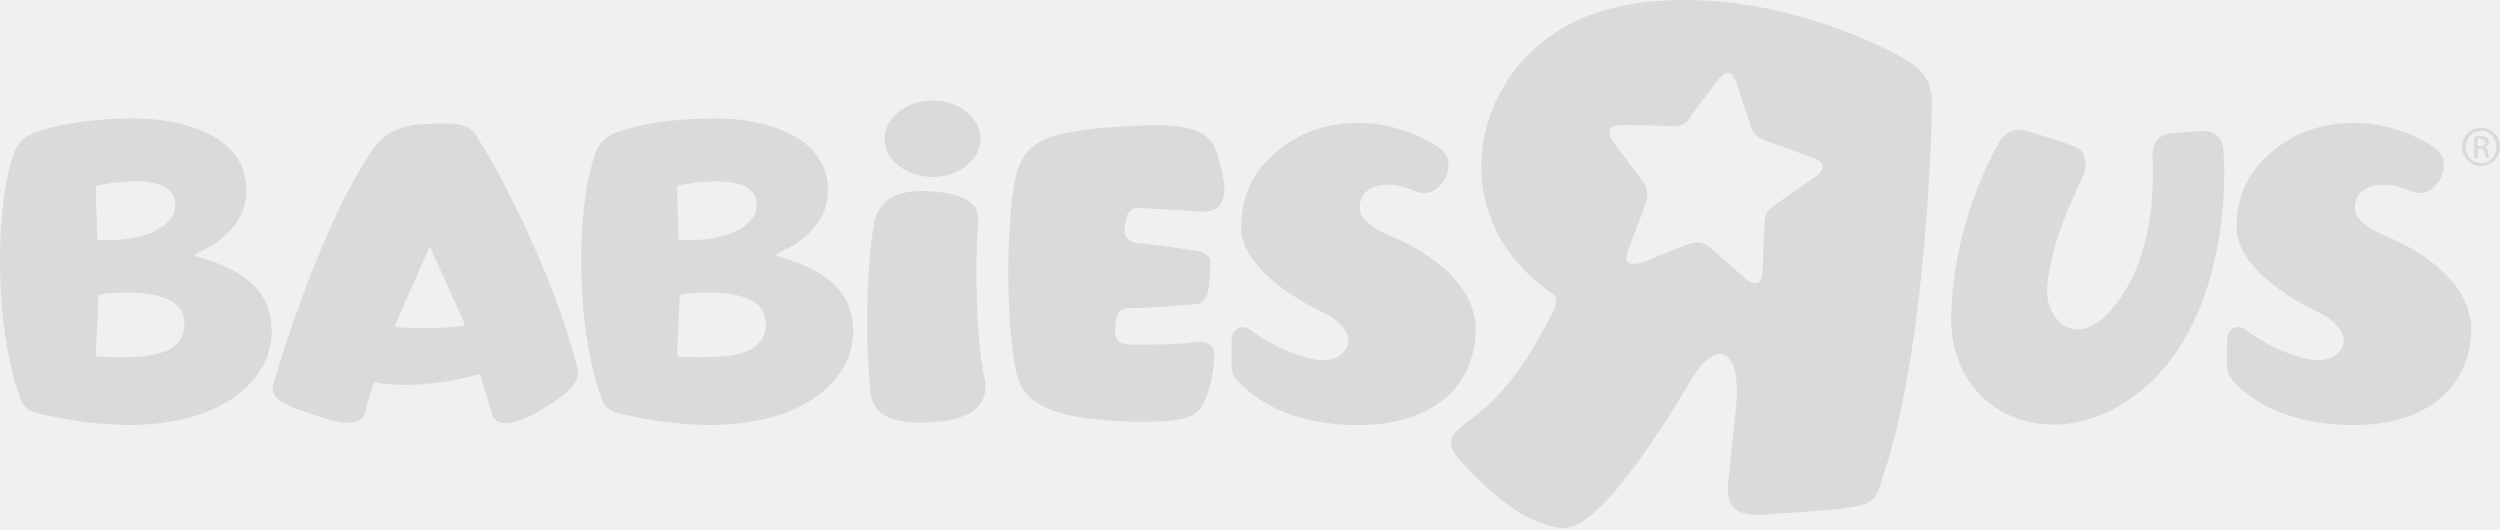
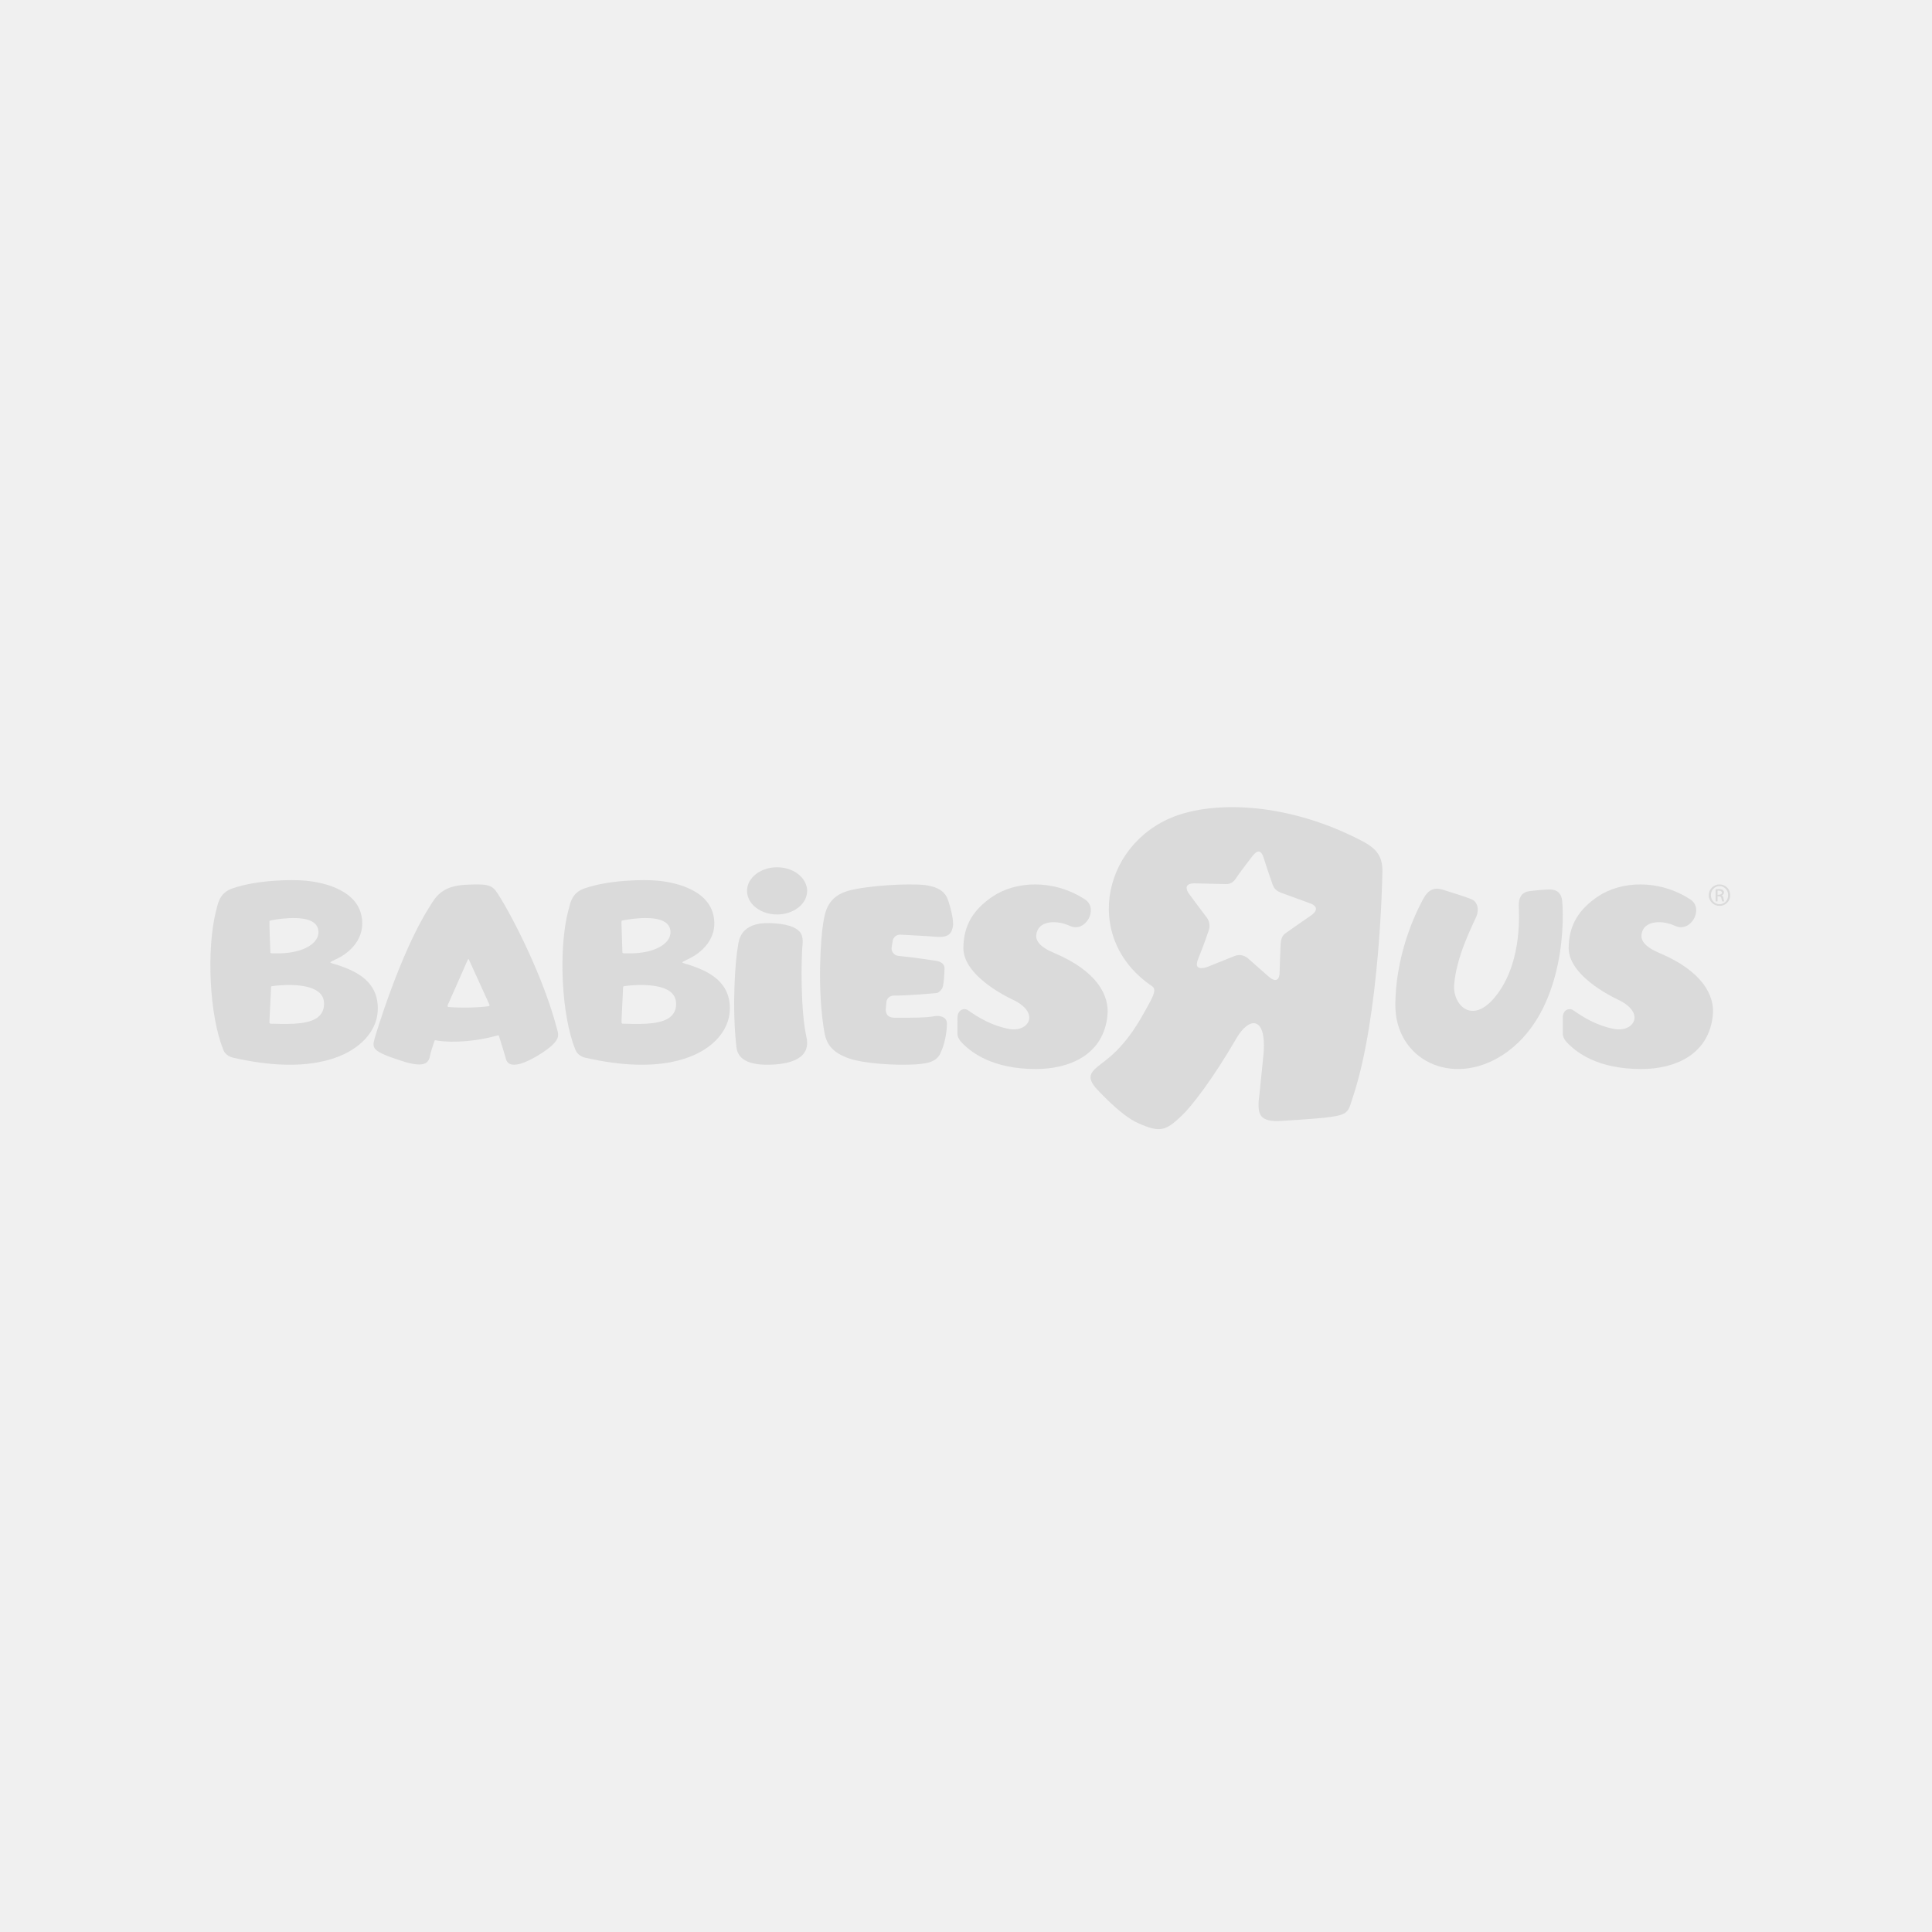
- <svg xmlns="http://www.w3.org/2000/svg" height="50" viewBox="0 0 236 50" width="236">
-   <path d="m221.084 90.166c-10.71-5.526-21.289-6.105-27.855-4.133-12.161 3.649-15.918 19.106-4.676 26.675.685.449.272 1.406-.59 2.94-1.063 1.925-3.01 5.691-6.471 8.419-2.091 1.641-3.437 2.314-1.736 4.333 0 0 3.814 4.275 6.625 5.503 3.399 1.499 4.25 1.239 6.777-1.134 1.57-1.498 4.748-5.537 8.538-12.02 1.959-3.342 4.582-3.413 4.227 2.126 0 0-.519 5.312-.648 6.412-.437 3.175-.097 4.274 2.751 4.309 0 0 6.104-.331 8.217-.638 2.977-.402 2.823-.886 3.602-3.247 4.156-12.551 4.523-34.102 4.523-34.102.188-2.893-.733-4.133-3.283-5.444zm-7.829 11.619s-3.79 2.598-3.873 2.68c-.318.237-.766.543-.825 1.737-.036.507-.166 4.049-.166 4.486 0 .485-.236 1.831-1.771.473 0 0-2.587-2.255-2.964-2.598-.093-.07-.968-1.074-2.361-.484l-4.026 1.606s-2.445 1.002-1.549-1.182c.875-2.136 1.476-3.897 1.665-4.463.2-.59.118-1.44-.365-2.019-.212-.26-2.149-2.834-2.609-3.472 0 0-1.606-1.901 1.061-1.748 0 0 4.547.094 4.618.107.083 0 .933.047 1.523-.898.757-1.169 2.953-3.919 2.492-3.341.366-.472 1.275-1.689 1.854.308 0 0 .839 2.62 1.253 3.719.247.755.447 1.252 1.783 1.688l4.156 1.512c-.001 0 1.959.59.105 1.889zm62.961-4.723c1.003 0 1.783.803 1.783 1.806 0 1.016-.78 1.807-1.783 1.807-.969 0-1.795-.792-1.795-1.807 0-1.003.826-1.806 1.795-1.806zm0 .285c-.792 0-1.44.672-1.44 1.522 0 .862.648 1.524 1.44 1.524.803 0 1.441-.662 1.441-1.524-.001-.85-.637-1.522-1.441-1.522zm-.331 2.573h-.318v-2.031c.165-.012.318-.048.566-.048.308 0 .497.083.628.166.117.094.2.235.2.401 0 .283-.19.449-.401.507v.012c.164.035.295.2.318.484.048.33.107.436.143.507h-.355c-.035-.071-.072-.26-.142-.519-.023-.26-.177-.343-.426-.343h-.212v.863zm0-1.122h.212c.272 0 .52-.106.52-.342 0-.166-.154-.354-.52-.354-.094 0-.153.012-.212.012zm-179.471 20.582c-.048-.13-.083-.249-.106-.377-1.997-7.603-6.637-16.956-9.14-20.865-.874-1.369-1.37-1.618-5.054-1.429-3.435.189-4.522 1.594-5.609 3.449-4.64 7.297-8.536 20.486-8.56 20.628-.461 1.595-.378 2.056 4.097 3.519 1.925.649 3.2.766 3.885.366.437-.273.602-.757.708-1.405.082-.319.26-.944.566-1.842l.083-.236s.046-.106.154-.083c.13.012.248.048.248.048 2.48.402 6.164.107 9.199-.743 0 0 .142-.036.272-.071.117-.046.176.093.176.093l.082.261c.497 1.607.862 2.798.991 3.283.106.46.343.733.697.875.627.236 1.972.153 4.806-1.665 3.036-1.974 2.787-2.799 2.504-3.804zm-10.745-3.612c-1.772.236-4.369.271-6.2.118-.201-.013-.165-.166-.129-.308.07-.119 3.011-6.836 3.093-7.026.107-.249.177-.26.26 0 .046.095 3.14 6.907 3.129 6.907.034.071.117.284-.154.308zm-18.03.164c-.166-4.309-3.968-5.68-6.188-6.47-.248-.082-.649-.165-.875-.26-.27-.094-.248-.177.013-.295.248-.143.756-.379.756-.379 1.062-.495 4.451-2.527 3.849-6.482-.696-4.723-6.789-5.609-8.643-5.785h-.035c-1.995-.19-7.334-.13-11.1 1.204-1.854.638-2.184 2.068-2.443 3.117l-.083.319c-1.522 6.093-1.038 16.473 1.063 21.774.012.012.024.035.024.048v.024c.012.035.248.955 1.511 1.263 11.443 2.669 16.98-.095 19.248-1.995 1.994-1.642 3.035-3.802 2.904-6.082zm-16.591-13.226c0-.081.011-.141.046-.164.096-.048.368-.083.425-.094.177-.047 4.522-.885 6.236.33.438.308.708.732.768 1.217.118.66-.096 1.31-.591 1.854-1.087 1.227-3.401 1.901-6.199 1.805 0 0-.271-.012-.402-.012-.142 0-.142-.152-.142-.152s-.177-4.642-.142-4.784zm7.675 14.726c-1.251 1.31-4.062 1.357-7.096 1.251 0 0-.236.023-.437-.012-.142-.035-.142-.164-.142-.164l.011-.438.225-4.77s.013-.249.013-.378c0-.106.129-.118.129-.118l.355-.048c.2-.035 4.806-.626 6.73.91.531.402.827.944.886 1.594.083.875-.155 1.63-.674 2.174zm63.812-1.501c-.178-4.309-3.979-5.68-6.211-6.47-.26-.082-.638-.165-.863-.26-.271-.094-.259-.177.011-.295.248-.143.733-.379.733-.379 1.063-.495 4.487-2.527 3.885-6.482-.719-4.723-6.801-5.609-8.655-5.785h-.036c-1.995-.19-7.345-.13-11.123 1.204-1.83.638-2.172 2.068-2.409 3.117l-.094.319c-1.559 6.093-1.05 16.473 1.05 21.774.012.012.012.035.012.048l.024.024c.012.035.259.955 1.499 1.263 11.43 2.669 16.968-.095 19.259-1.995 1.985-1.642 3.036-3.802 2.918-6.082zm-16.614-13.226c0-.081.012-.141.059-.164.071-.048.366-.083.414-.094.187-.047 4.511-.885 6.234.33.449.308.708.732.78 1.217.107.66-.094 1.31-.591 1.854-1.099 1.227-3.4 1.901-6.199 1.805 0 0-.283-.012-.414-.012-.141 0-.141-.152-.141-.152l-.012-.402-.13-4.064s-.024-.176 0-.318zm7.687 14.726c-1.253 1.31-4.075 1.357-7.109 1.251 0 0-.236.023-.438-.012-.141-.035-.129-.164-.129-.164v-.438l.224-4.77s.023-.249.023-.378c0-.106.13-.118.13-.118l.354-.048c.177-.035 4.818-.626 6.743.91.496.402.814.944.874 1.594.094.875-.143 1.63-.672 2.174zm112.59-2.338c.083-8.856 3.991-15.728 4.44-16.52.898-1.512 1.983-1.476 3.034-1.122 1.253.414 3.53 1.086 4.358 1.475.755.366 1.121 1.429.648 2.587-.556 1.322-3.117 6.151-3.436 10.674-.179 3.068 2.988 6.422 6.766 1.167 3.814-5.242 3.188-12.633 3.188-13.602 0-.98.342-1.96 1.63-2.126 1.286-.176 2.716-.26 3.166-.26 1.109 0 1.782.603 1.889 1.77.389 4.476-.119 17.843-9.129 23.759-7.875 5.137-16.637.709-16.554-7.804zm-69.491-16.083c-.294-.732-1.002-1.76-3.436-2.078-2.537-.295-8.761.071-11.678.862-3.247.898-3.625 3.235-3.932 5.089-.354 2.174-.957 10.214.189 16.897.354 2.042 1.405 3.188 3.707 4.038 2.763 1.039 10.84 1.37 12.682.519 1.217-.482 1.405-1.369 1.5-1.557.377-.745.897-2.669.897-4.333 0-.391-.13-.687-.39-.875-.449-.366-1.192-.366-1.56-.283-1.122.236-3.506.249-6.057.236 0 0-.743.024-1.086-.389-.177-.213-.307-.556-.283-.874l.094-1.145c.048-.59.544-1.053 1.158-1.027 2.078.012 6.316-.366 6.541-.402.319-.024.874-.532.979-1.086.107-.427.213-1.712.236-2.763.013-.934-1.168-1.133-1.204-1.133-.355-.059-3.508-.555-5.88-.78-.33-.047-.614-.213-.792-.46-.212-.248-.282-.58-.224-.898.048-.285.095-.602.153-.98.094-.555.59-1.004 1.205-.957 1.369.072 3.909.202 5.502.332 2.008.153 2.337-.639 2.527-1.642.177-.957-.518-3.519-.85-4.311zm-31.208-.921c0-.803.342-1.594.981-2.232.873-.873 2.173-1.37 3.553-1.37 1.37 0 2.693.497 3.542 1.37.626.638.992 1.429.992 2.232 0 2.008-2.042 3.613-4.534 3.613-1.38 0-2.68-.496-3.553-1.358-.639-.662-.981-1.418-.981-2.256zm4.57 26.769c-3.661.249-5.621-.638-5.858-2.621-.732-6.342-.165-13.556.224-15.634.119-.826.33-3.719 4.913-3.565 2.481.082 3.85.577 4.511 1.299.402.437.532 1.05.472 1.911-.223 2.327-.33 10.309.602 14.442.213.981.071 1.819-.414 2.456-.495.685-1.687 1.524-4.45 1.713zm127.516-26.368c-2.74 1.877-4.464 4.264-4.454 8.006.048 4.57 7.724 7.982 7.724 7.982 4.121 2.066 2.231 4.995-.708 4.463-2.575-.485-4.595-1.677-6.295-2.88-.578-.437-1.616-.131-1.63 1.097v2.516c0 .543.355 1.11.898 1.617 1.334 1.299 4.476 3.838 11.159 3.838 4.889 0 10.296-2.02 10.969-8.23.366-3.129-1.63-6.907-8.135-9.671-2.256-.967-3.272-2.03-2.621-3.53.614-1.405 2.916-1.642 5.007-.673 2.385 1.086 4.451-2.669 2.316-4.098-4.877-3.188-10.688-2.857-14.229-.437zm-93.958 0c-2.751 1.877-4.476 4.264-4.464 8.006.049 4.57 7.724 7.982 7.724 7.982 4.144 2.066 2.233 4.995-.685 4.463-2.575-.485-4.618-1.677-6.305-2.88-.58-.437-1.606-.131-1.641 1.097 0 .685-.012 2.516-.012 2.516 0 .543.378 1.11.908 1.617 1.335 1.299 4.489 3.838 11.159 3.838 4.877 0 10.333-2.02 10.97-8.23.354-3.129-1.618-6.907-8.111-9.671-2.279-.967-3.295-2.03-2.622-3.53.59-1.405 2.916-1.642 4.996-.673 2.384 1.086 4.427-2.669 2.301-4.098-4.877-3.188-10.674-2.857-14.217-.437z" fill="#dadada" fill-rule="evenodd" transform="translate(-42 -85)" />
+ <svg xmlns="http://www.w3.org/2000/svg" width="450px" height="450px" viewBox="0 0 450 450" version="1.1">
+   <defs />
+   <g id="babies-logo" stroke="none" stroke-width="1" fill="none" fill-rule="evenodd">
+     <path d="M231.166,208.842 C226.994,211.671 224.376,215.27 224.395,220.91 C224.468,227.799 236.109,232.943 236.109,232.943 C242.394,236.058 239.495,240.473 235.071,239.671 C231.166,238.94 228.067,237.143 225.508,235.33 C224.628,234.67 223.07,235.132 223.018,236.984 C223.018,238.017 223,240.777 223,240.777 C223,241.596 223.573,242.45 224.377,243.214 C226.402,245.172 231.185,249 241.301,249 C248.698,249 256.974,245.955 257.94,236.593 C258.477,231.876 255.487,226.18 245.638,222.014 C242.181,220.556 240.64,218.953 241.661,216.692 C242.556,214.574 246.084,214.217 249.238,215.677 C252.854,217.315 255.954,211.654 252.729,209.5 C245.331,204.694 236.539,205.193 231.166,208.842" id="Shape" fill="#DADADA" fill-rule="nonzero" />
+     <path d="M372.136,208.842 C367.979,211.671 365.363,215.27 365.379,220.91 C365.451,227.799 377.097,232.943 377.097,232.943 C383.35,236.058 380.484,240.473 376.023,239.671 C372.116,238.94 369.052,237.143 366.472,235.33 C365.595,234.67 364.019,235.132 364,236.984 L364,240.777 C364,241.596 364.538,242.45 365.362,243.214 C367.386,245.172 372.153,249 382.294,249 C389.71,249 397.916,245.955 398.937,236.593 C399.492,231.876 396.464,226.18 386.593,222.014 C383.17,220.556 381.628,218.953 382.616,216.692 C383.547,214.574 387.041,214.217 390.212,215.677 C393.832,217.315 396.966,211.654 393.725,209.5 C386.326,204.694 377.509,205.193 372.136,208.842" id="Shape" fill="#DADADA" fill-rule="nonzero" />
+     <path d="M180.452,247.938 C174.882,248.313 171.9,246.976 171.54,243.983 C170.426,234.413 171.288,223.525 171.881,220.389 C172.062,219.143 172.384,214.776 179.356,215.009 C183.13,215.132 185.214,215.88 186.219,216.969 C186.83,217.627 187.028,218.553 186.937,219.853 C186.597,223.365 186.434,235.411 187.854,241.647 C188.178,243.128 187.961,244.393 187.224,245.353 C186.471,246.387 184.657,247.654 180.452,247.938" id="Shape" fill="#DADADA" fill-rule="nonzero" />
+     <path d="M174,207.491 C174,206.267 174.528,205.061 175.514,204.088 C176.861,202.757 178.869,202 181,202 C183.114,202 185.157,202.757 186.469,204.088 C187.436,205.061 188,206.267 188,207.491 C188,210.553 184.847,213 181,213 C178.869,213 176.861,212.243 175.514,210.93 C174.528,209.921 174,208.768 174,207.491" id="Shape" fill="#DADADA" fill-rule="nonzero" />
+     <path d="M220.665,209.271 C220.219,208.172 219.141,206.63 215.445,206.152 C211.589,205.71 202.132,206.259 197.701,207.446 C192.766,208.793 192.191,212.3 191.727,215.082 C191.188,218.343 190.273,230.408 192.014,240.436 C192.551,243.499 194.148,245.219 197.647,246.494 C201.846,248.054 214.117,248.55 216.917,247.273 C218.765,246.549 219.052,245.218 219.196,244.936 C219.769,243.819 220.559,240.931 220.559,238.434 C220.559,237.848 220.361,237.404 219.967,237.122 C219.284,236.573 218.155,236.573 217.597,236.697 C215.892,237.051 212.269,237.07 208.394,237.051 C208.394,237.051 207.264,237.086 206.742,236.468 C206.474,236.148 206.276,235.634 206.312,235.155 L206.455,233.437 C206.527,232.552 207.281,231.858 208.214,231.896 C211.372,231.914 217.812,231.347 218.154,231.293 C218.639,231.258 219.482,230.496 219.641,229.663 C219.803,229.023 219.965,227.094 220,225.518 C220.019,224.117 218.225,223.817 218.171,223.817 C217.632,223.729 212.841,222.985 209.236,222.647 C208.734,222.576 208.302,222.327 208.033,221.957 C207.71,221.585 207.604,221.087 207.692,220.609 C207.764,220.183 207.836,219.706 207.925,219.139 C208.068,218.306 208.821,217.633 209.756,217.703 C211.836,217.811 215.695,218.007 218.116,218.202 C221.167,218.431 221.668,217.243 221.957,215.738 C222.226,214.302 221.17,210.458 220.665,209.271" id="Shape" fill="#DADADA" fill-rule="nonzero" />
+     <path d="M325.001,233.922 C325.127,220.561 331.04,210.193 331.719,208.998 C333.079,206.716 334.72,206.771 336.311,207.306 C338.206,207.93 341.653,208.944 342.905,209.532 C344.049,210.084 344.601,211.688 343.887,213.435 C343.046,215.429 339.169,222.715 338.688,229.54 C338.417,234.169 343.209,239.229 348.925,231.301 C354.697,223.392 353.748,212.24 353.748,210.779 C353.748,209.3 354.267,207.822 356.215,207.572 C358.162,207.306 360.326,207.18 361.005,207.18 C362.684,207.18 363.701,208.089 363.864,209.851 C364.453,216.604 363.684,236.771 350.05,245.696 C338.134,253.446 324.876,246.766 325.001,233.922" id="Shape" fill="#DADADA" fill-rule="nonzero" />
+     <path d="M156.429,236.584 C154.527,238.53 150.242,238.601 145.633,238.442 C145.633,238.442 145.274,238.477 144.968,238.424 C144.754,238.372 144.771,238.181 144.771,238.181 L144.771,237.531 L145.112,230.441 C145.112,230.441 145.147,230.072 145.147,229.879 C145.147,229.721 145.345,229.704 145.345,229.704 L145.883,229.632 C146.152,229.58 153.2,228.703 156.123,230.984 C156.876,231.581 157.36,232.388 157.451,233.352 C157.594,234.653 157.235,235.775 156.429,236.584 M144.754,214.698 C144.754,214.577 144.772,214.488 144.844,214.454 C144.952,214.383 145.4,214.33 145.473,214.314 C145.757,214.244 152.324,212.998 154.94,214.804 C155.622,215.261 156.016,215.892 156.125,216.612 C156.288,217.594 155.982,218.558 155.228,219.368 C153.559,221.192 150.064,222.193 145.813,222.051 C145.813,222.051 145.383,222.034 145.185,222.034 C144.969,222.034 144.969,221.808 144.969,221.808 L144.952,221.211 L144.754,215.171 C144.754,215.171 144.718,214.909 144.754,214.698 M169.986,234.353 C169.716,227.95 163.943,225.912 160.553,224.738 C160.159,224.616 159.585,224.492 159.243,224.351 C158.831,224.211 158.849,224.088 159.26,223.913 C159.637,223.702 160.373,223.35 160.373,223.35 C161.987,222.614 167.187,219.595 166.272,213.717 C165.179,206.698 155.943,205.381 153.128,205.118 L153.074,205.118 C150.044,204.836 141.92,204.925 136.182,206.907 C133.403,207.855 132.883,209.98 132.524,211.539 L132.38,212.013 C130.013,221.069 130.785,236.494 133.976,244.374 C133.994,244.391 133.994,244.426 133.994,244.444 L134.03,244.48 C134.047,244.532 134.424,245.9 136.307,246.357 C153.666,250.324 162.077,246.216 165.555,243.392 C168.569,240.951 170.165,237.741 169.986,234.353" id="Shape" fill="#DADADA" fill-rule="nonzero" />
+     <path d="M74.427,236.584 C72.525,238.53 68.25,238.601 63.637,238.442 C63.637,238.442 63.279,238.477 62.974,238.424 C62.758,238.372 62.758,238.181 62.758,238.181 L62.775,237.531 L63.117,230.441 C63.117,230.441 63.135,230.072 63.135,229.879 C63.135,229.721 63.332,229.704 63.332,229.704 L63.871,229.632 C64.176,229.58 71.178,228.703 74.104,230.984 C74.912,231.581 75.362,232.388 75.452,233.352 C75.577,234.653 75.216,235.775 74.427,236.584 M62.758,214.698 C62.758,214.577 62.775,214.488 62.828,214.454 C62.974,214.383 63.387,214.33 63.475,214.314 C63.745,214.244 70.351,212.998 72.956,214.804 C73.621,215.261 74.033,215.892 74.123,216.612 C74.303,217.594 73.979,218.558 73.226,219.368 C71.573,221.192 68.054,222.193 63.8,222.051 C63.8,222.051 63.388,222.034 63.189,222.034 C62.974,222.034 62.974,221.808 62.974,221.808 C62.974,221.808 62.705,214.909 62.758,214.698 M87.983,234.353 C87.731,227.95 81.951,225.912 78.575,224.738 C78.198,224.616 77.588,224.492 77.245,224.351 C76.835,224.211 76.869,224.088 77.264,223.913 C77.641,223.702 78.414,223.35 78.414,223.35 C80.029,222.614 85.182,219.595 84.267,213.717 C83.208,206.698 73.944,205.381 71.125,205.118 L71.072,205.118 C68.038,204.836 59.921,204.925 54.194,206.907 C51.375,207.855 50.874,209.98 50.478,211.539 L50.352,212.013 C48.037,221.069 48.773,236.494 51.968,244.374 C51.985,244.391 52.005,244.426 52.005,244.444 L52.005,244.48 C52.023,244.532 52.381,245.9 54.302,246.357 C71.7,250.324 80.12,246.216 83.567,243.392 C86.601,240.951 88.182,237.741 87.983,234.353" id="Shape" fill="#DADADA" fill-rule="nonzero" />
+     <path d="M113.728,234.377 C111.084,234.728 107.207,234.78 104.475,234.553 C104.176,234.533 104.229,234.307 104.282,234.096 C104.388,233.92 108.776,223.947 108.899,223.666 C109.058,223.296 109.163,223.279 109.287,223.666 C109.356,223.807 113.973,233.92 113.958,233.92 C114.008,234.025 114.132,234.341 113.728,234.377 M129.764,239.74 C129.692,239.546 129.64,239.37 129.605,239.18 C126.626,227.892 119.701,214.007 115.964,208.204 C114.661,206.171 113.921,205.802 108.422,206.083 C103.295,206.363 101.672,208.449 100.052,211.203 C93.126,222.036 87.312,241.616 87.276,241.827 C86.588,244.194 86.712,244.878 93.391,247.051 C96.263,248.015 98.167,248.189 99.188,247.595 C99.841,247.189 100.087,246.471 100.245,245.508 C100.368,245.034 100.633,244.107 101.091,242.773 L101.214,242.422 C101.214,242.422 101.284,242.266 101.445,242.299 C101.638,242.316 101.814,242.369 101.814,242.369 C105.516,242.966 111.013,242.527 115.543,241.267 C115.543,241.267 115.754,241.213 115.948,241.161 C116.123,241.092 116.212,241.299 116.212,241.299 L116.335,241.687 C117.076,244.072 117.622,245.841 117.815,246.56 C117.973,247.243 118.327,247.648 118.854,247.859 C119.789,248.209 121.797,248.086 126.026,245.387 C130.557,242.457 130.186,241.232 129.764,239.74" id="Shape" fill="#DADADA" fill-rule="nonzero" />
+     <path d="M400.046,208.401 L400.341,208.401 C400.722,208.401 401.069,208.255 401.069,207.928 C401.069,207.699 400.853,207.438 400.341,207.438 C400.211,207.438 400.128,207.454 400.046,207.454 L400.046,208.401 Z M400.046,209.953 L399.6,209.953 L399.6,207.144 C399.832,207.128 400.046,207.078 400.392,207.078 C400.822,207.078 401.085,207.193 401.268,207.307 C401.432,207.438 401.548,207.633 401.548,207.862 C401.548,208.255 401.283,208.483 400.987,208.564 L400.987,208.581 C401.217,208.629 401.399,208.858 401.432,209.251 C401.499,209.707 401.581,209.854 401.632,209.953 L401.136,209.953 C401.086,209.854 401.036,209.593 400.938,209.234 C400.906,208.875 400.69,208.76 400.342,208.76 L400.046,208.76 L400.046,209.953 L400.046,209.953 Z M400.508,206.394 C399.402,206.394 398.495,207.323 398.495,208.499 C398.495,209.692 399.402,210.608 400.508,210.608 C401.63,210.608 402.521,209.692 402.521,208.499 C402.52,207.323 401.63,206.394 400.508,206.394 Z M400.508,206 C401.91,206 403,207.112 403,208.499 C403,209.904 401.91,211 400.508,211 C399.154,211 398,209.904 398,208.499 C398,207.112 399.154,206 400.508,206 Z" id="Shape" fill="#DADADA" fill-rule="nonzero" />
+     <path d="M305.324,213.261 C305.324,213.261 299.648,217.17 299.523,217.295 C299.047,217.651 298.375,218.112 298.287,219.908 C298.234,220.671 298.039,226.002 298.039,226.659 C298.039,227.389 297.685,229.415 295.387,227.371 C295.387,227.371 291.514,223.978 290.948,223.461 C290.807,223.355 289.498,221.845 287.412,222.733 L281.383,225.151 C281.383,225.151 277.723,226.659 279.064,223.372 C280.374,220.158 281.275,217.508 281.558,216.655 C281.858,215.767 281.735,214.488 281.011,213.617 C280.693,213.226 277.792,209.352 277.104,208.392 C277.104,208.392 274.698,205.53 278.693,205.761 C278.693,205.761 285.502,205.903 285.609,205.922 C285.733,205.922 287.006,205.993 287.889,204.571 C289.022,202.811 292.311,198.672 291.621,199.542 C292.169,198.831 293.53,197 294.397,200.005 C294.397,200.005 295.654,203.949 296.273,205.602 C296.643,206.738 296.943,207.485 298.942,208.142 L305.167,210.418 C305.165,210.418 308.101,211.306 305.324,213.261 M317.048,195.774 C301.009,187.458 285.166,186.587 275.334,189.555 C257.121,195.046 251.496,218.308 268.331,229.699 C269.357,230.374 268.738,231.814 267.447,234.123 C265.855,237.019 262.938,242.688 257.757,246.794 C254.625,249.263 252.609,250.276 255.157,253.315 C255.157,253.315 260.868,259.749 265.078,261.597 C270.17,263.853 271.443,263.461 275.227,259.89 C277.579,257.636 282.338,251.557 288.013,241.801 C290.948,236.771 294.876,236.665 294.343,245 C294.343,245 293.566,252.994 293.372,254.65 C292.717,259.428 293.228,261.082 297.491,261.135 C297.491,261.135 306.633,260.636 309.798,260.175 C314.255,259.57 314.024,258.842 315.192,255.288 C321.417,236.4 321.964,203.967 321.964,203.967 C322.247,199.613 320.868,197.747 317.048,195.774" id="Shape" fill="#DADADA" fill-rule="nonzero" />
+     <rect id="Rectangle" fill-opacity="0" fill="#FFFFFF" x="0" y="0" width="450" height="450" />
+   </g>
</svg>
